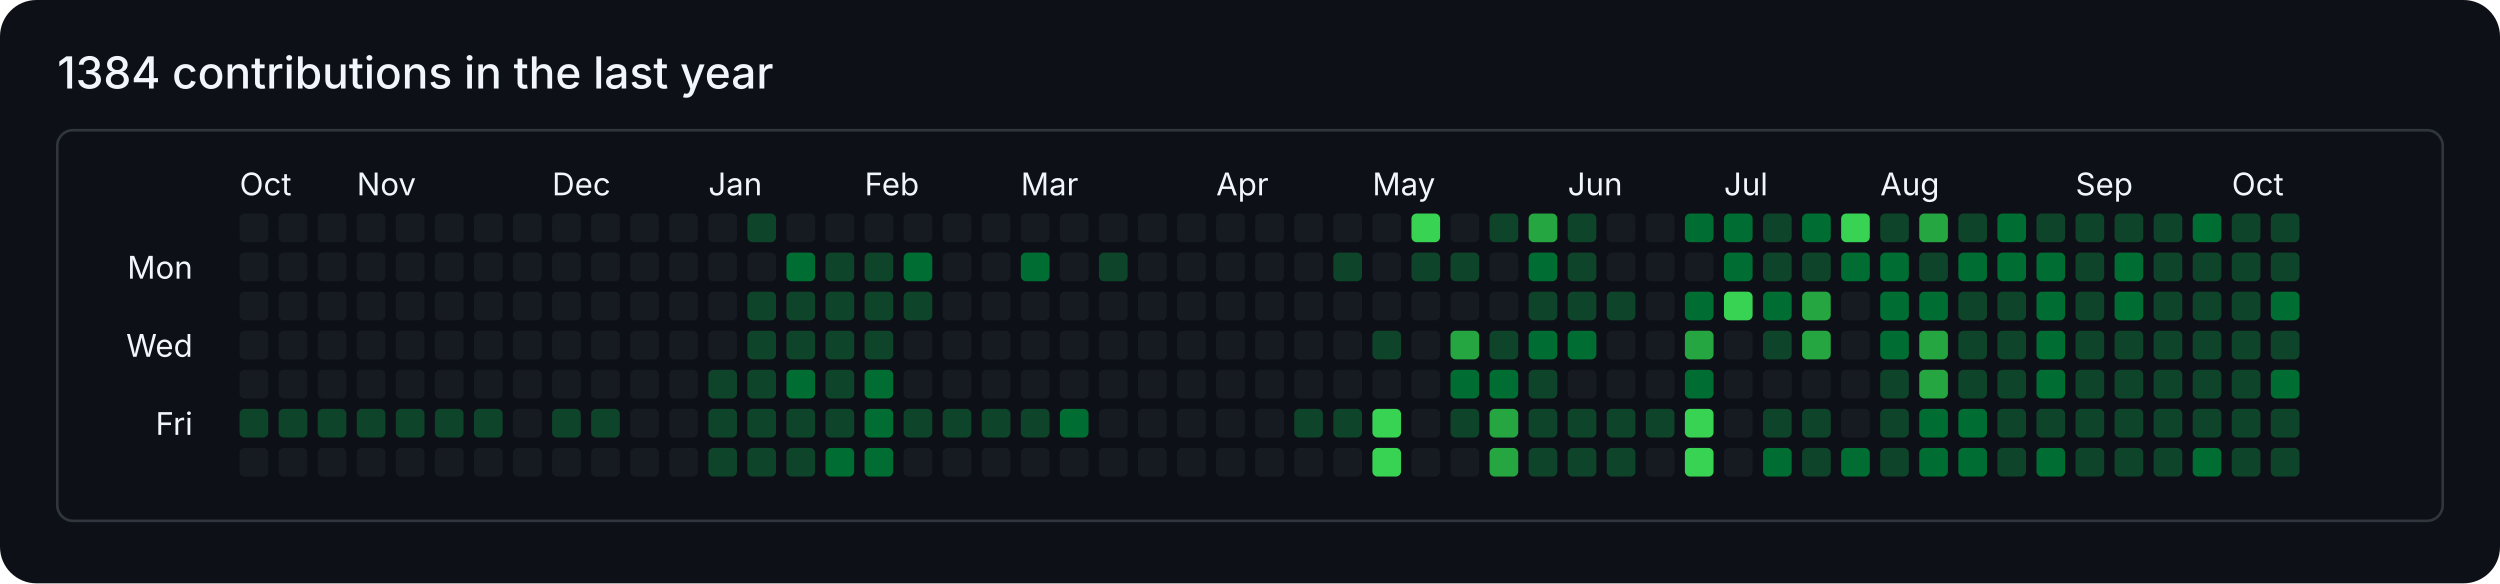
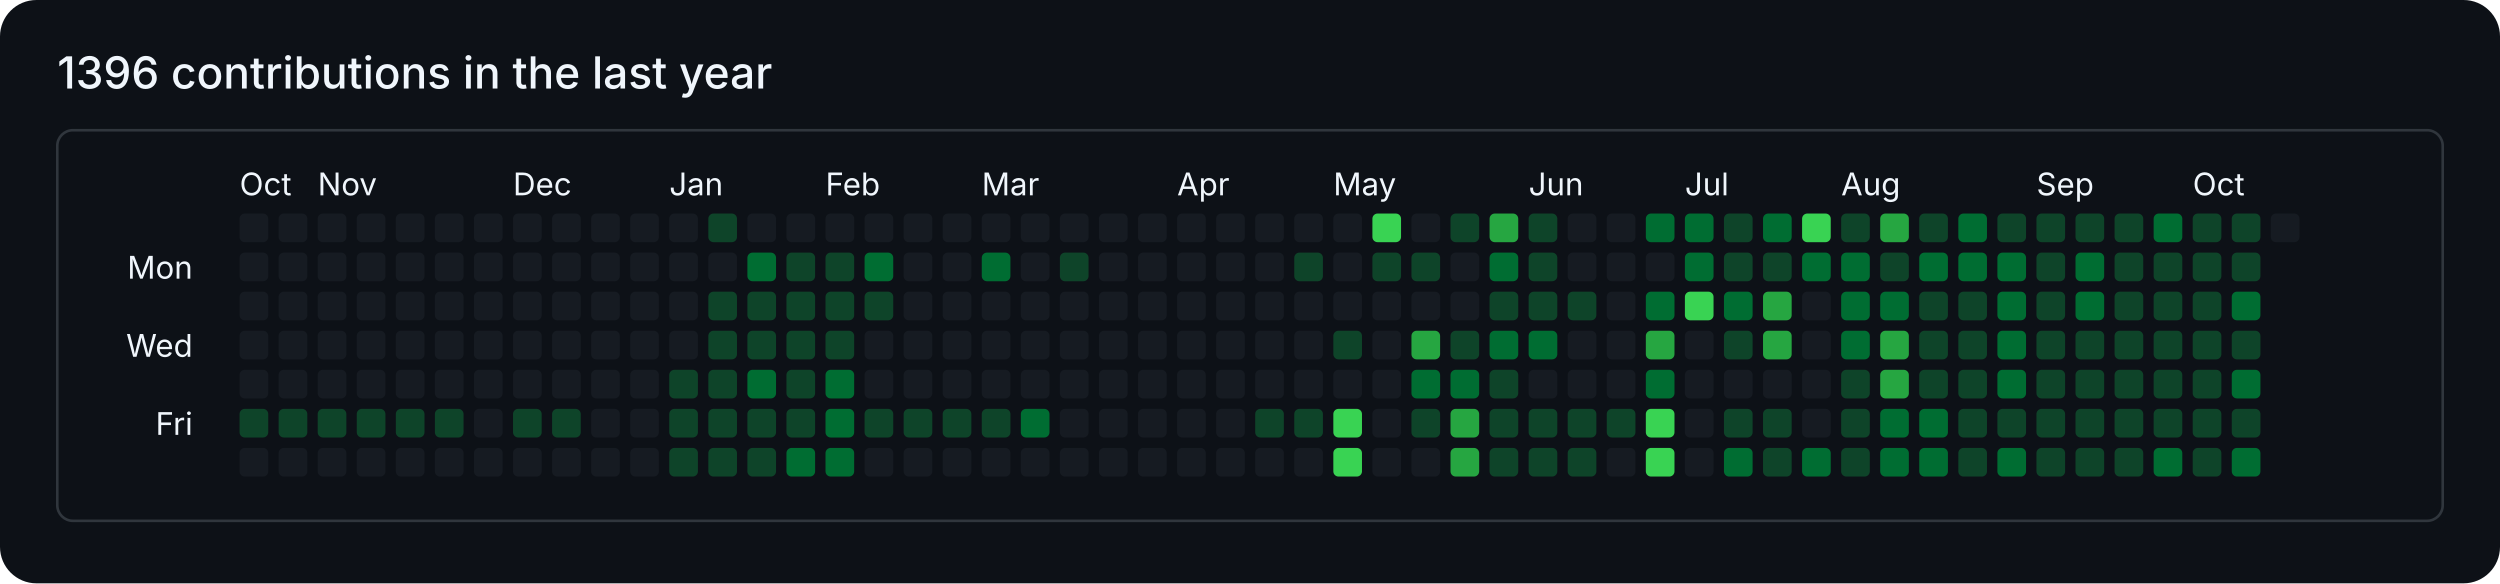
<svg xmlns="http://www.w3.org/2000/svg" width="1200" height="280" viewBox="0 0 960 224" fill="none" role="img" aria-label="AleksZyro GitHub contribution calendar">
  <style>
    .title { font: 500 17px -apple-system, BlinkMacSystemFont, 'Segoe UI', sans-serif; fill: #f0f6fc; }
    .month-label, .weekday-label, .legend, .hint { font: 400 12px -apple-system, BlinkMacSystemFont, 'Segoe UI', sans-serif; fill: #f0f6fc; }
    .hint, .legend-muted { fill: #8b949e; }
    .day-cell { shape-rendering: geometricPrecision; }
  </style>
  <rect width="960" height="224" rx="14" fill="#0d1117" />
-   <text x="22" y="34" class="title">1384 contributions in the last year</text>
+   <text x="22" y="34" class="title">1396 contributions in the last year</text>
  <rect x="22" y="50" width="916" height="150" rx="6" fill="none" stroke="#30363d" />
  <text x="92" y="75" class="month-label">Oct</text>
-   <text x="137" y="75" class="month-label">Nov</text>
-   <text x="212" y="75" class="month-label">Dec</text>
-   <text x="272" y="75" class="month-label">Jan</text>
-   <text x="332" y="75" class="month-label">Feb</text>
-   <text x="392" y="75" class="month-label">Mar</text>
-   <text x="467" y="75" class="month-label">Apr</text>
-   <text x="527" y="75" class="month-label">May</text>
-   <text x="602" y="75" class="month-label">Jun</text>
-   <text x="662" y="75" class="month-label">Jul</text>
-   <text x="722" y="75" class="month-label">Aug</text>
-   <text x="797" y="75" class="month-label">Sep</text>
-   <text x="857" y="75" class="month-label">Oct</text>
+   <text x="122" y="75" class="month-label">Nov</text>
+   <text x="197" y="75" class="month-label">Dec</text>
+   <text x="257" y="75" class="month-label">Jan</text>
+   <text x="317" y="75" class="month-label">Feb</text>
+   <text x="377" y="75" class="month-label">Mar</text>
+   <text x="452" y="75" class="month-label">Apr</text>
+   <text x="512" y="75" class="month-label">May</text>
+   <text x="587" y="75" class="month-label">Jun</text>
+   <text x="647" y="75" class="month-label">Jul</text>
+   <text x="707" y="75" class="month-label">Aug</text>
+   <text x="782" y="75" class="month-label">Sep</text>
+   <text x="842" y="75" class="month-label">Oct</text>
  <text x="74" y="107" class="weekday-label" text-anchor="end">Mon</text>
  <text x="74" y="137" class="weekday-label" text-anchor="end">Wed</text>
  <text x="74" y="167" class="weekday-label" text-anchor="end">Fri</text>
  <rect class="day-cell" x="92" y="82" width="11" height="11" rx="2" fill="#161b22" />
  <rect class="day-cell" x="92" y="97" width="11" height="11" rx="2" fill="#161b22" />
  <rect class="day-cell" x="92" y="112" width="11" height="11" rx="2" fill="#161b22" />
  <rect class="day-cell" x="92" y="127" width="11" height="11" rx="2" fill="#161b22" />
  <rect class="day-cell" x="92" y="142" width="11" height="11" rx="2" fill="#161b22" />
  <rect class="day-cell" x="92" y="157" width="11" height="11" rx="2" fill="#0e4429" />
  <rect class="day-cell" x="92" y="172" width="11" height="11" rx="2" fill="#161b22" />
  <rect class="day-cell" x="107" y="82" width="11" height="11" rx="2" fill="#161b22" />
  <rect class="day-cell" x="107" y="97" width="11" height="11" rx="2" fill="#161b22" />
  <rect class="day-cell" x="107" y="112" width="11" height="11" rx="2" fill="#161b22" />
  <rect class="day-cell" x="107" y="127" width="11" height="11" rx="2" fill="#161b22" />
  <rect class="day-cell" x="107" y="142" width="11" height="11" rx="2" fill="#161b22" />
  <rect class="day-cell" x="107" y="157" width="11" height="11" rx="2" fill="#0e4429" />
  <rect class="day-cell" x="107" y="172" width="11" height="11" rx="2" fill="#161b22" />
  <rect class="day-cell" x="122" y="82" width="11" height="11" rx="2" fill="#161b22" />
  <rect class="day-cell" x="122" y="97" width="11" height="11" rx="2" fill="#161b22" />
  <rect class="day-cell" x="122" y="112" width="11" height="11" rx="2" fill="#161b22" />
  <rect class="day-cell" x="122" y="127" width="11" height="11" rx="2" fill="#161b22" />
  <rect class="day-cell" x="122" y="142" width="11" height="11" rx="2" fill="#161b22" />
  <rect class="day-cell" x="122" y="157" width="11" height="11" rx="2" fill="#0e4429" />
  <rect class="day-cell" x="122" y="172" width="11" height="11" rx="2" fill="#161b22" />
  <rect class="day-cell" x="137" y="82" width="11" height="11" rx="2" fill="#161b22" />
  <rect class="day-cell" x="137" y="97" width="11" height="11" rx="2" fill="#161b22" />
  <rect class="day-cell" x="137" y="112" width="11" height="11" rx="2" fill="#161b22" />
  <rect class="day-cell" x="137" y="127" width="11" height="11" rx="2" fill="#161b22" />
  <rect class="day-cell" x="137" y="142" width="11" height="11" rx="2" fill="#161b22" />
  <rect class="day-cell" x="137" y="157" width="11" height="11" rx="2" fill="#0e4429" />
  <rect class="day-cell" x="137" y="172" width="11" height="11" rx="2" fill="#161b22" />
  <rect class="day-cell" x="152" y="82" width="11" height="11" rx="2" fill="#161b22" />
  <rect class="day-cell" x="152" y="97" width="11" height="11" rx="2" fill="#161b22" />
  <rect class="day-cell" x="152" y="112" width="11" height="11" rx="2" fill="#161b22" />
  <rect class="day-cell" x="152" y="127" width="11" height="11" rx="2" fill="#161b22" />
  <rect class="day-cell" x="152" y="142" width="11" height="11" rx="2" fill="#161b22" />
  <rect class="day-cell" x="152" y="157" width="11" height="11" rx="2" fill="#0e4429" />
  <rect class="day-cell" x="152" y="172" width="11" height="11" rx="2" fill="#161b22" />
  <rect class="day-cell" x="167" y="82" width="11" height="11" rx="2" fill="#161b22" />
  <rect class="day-cell" x="167" y="97" width="11" height="11" rx="2" fill="#161b22" />
  <rect class="day-cell" x="167" y="112" width="11" height="11" rx="2" fill="#161b22" />
  <rect class="day-cell" x="167" y="127" width="11" height="11" rx="2" fill="#161b22" />
  <rect class="day-cell" x="167" y="142" width="11" height="11" rx="2" fill="#161b22" />
  <rect class="day-cell" x="167" y="157" width="11" height="11" rx="2" fill="#0e4429" />
  <rect class="day-cell" x="167" y="172" width="11" height="11" rx="2" fill="#161b22" />
  <rect class="day-cell" x="182" y="82" width="11" height="11" rx="2" fill="#161b22" />
  <rect class="day-cell" x="182" y="97" width="11" height="11" rx="2" fill="#161b22" />
  <rect class="day-cell" x="182" y="112" width="11" height="11" rx="2" fill="#161b22" />
  <rect class="day-cell" x="182" y="127" width="11" height="11" rx="2" fill="#161b22" />
  <rect class="day-cell" x="182" y="142" width="11" height="11" rx="2" fill="#161b22" />
-   <rect class="day-cell" x="182" y="157" width="11" height="11" rx="2" fill="#0e4429" />
+   <rect class="day-cell" x="182" y="157" width="11" height="11" rx="2" fill="#161b22" />
  <rect class="day-cell" x="182" y="172" width="11" height="11" rx="2" fill="#161b22" />
  <rect class="day-cell" x="197" y="82" width="11" height="11" rx="2" fill="#161b22" />
  <rect class="day-cell" x="197" y="97" width="11" height="11" rx="2" fill="#161b22" />
  <rect class="day-cell" x="197" y="112" width="11" height="11" rx="2" fill="#161b22" />
  <rect class="day-cell" x="197" y="127" width="11" height="11" rx="2" fill="#161b22" />
  <rect class="day-cell" x="197" y="142" width="11" height="11" rx="2" fill="#161b22" />
-   <rect class="day-cell" x="197" y="157" width="11" height="11" rx="2" fill="#161b22" />
+   <rect class="day-cell" x="197" y="157" width="11" height="11" rx="2" fill="#0e4429" />
  <rect class="day-cell" x="197" y="172" width="11" height="11" rx="2" fill="#161b22" />
  <rect class="day-cell" x="212" y="82" width="11" height="11" rx="2" fill="#161b22" />
  <rect class="day-cell" x="212" y="97" width="11" height="11" rx="2" fill="#161b22" />
  <rect class="day-cell" x="212" y="112" width="11" height="11" rx="2" fill="#161b22" />
  <rect class="day-cell" x="212" y="127" width="11" height="11" rx="2" fill="#161b22" />
  <rect class="day-cell" x="212" y="142" width="11" height="11" rx="2" fill="#161b22" />
  <rect class="day-cell" x="212" y="157" width="11" height="11" rx="2" fill="#0e4429" />
  <rect class="day-cell" x="212" y="172" width="11" height="11" rx="2" fill="#161b22" />
  <rect class="day-cell" x="227" y="82" width="11" height="11" rx="2" fill="#161b22" />
  <rect class="day-cell" x="227" y="97" width="11" height="11" rx="2" fill="#161b22" />
  <rect class="day-cell" x="227" y="112" width="11" height="11" rx="2" fill="#161b22" />
  <rect class="day-cell" x="227" y="127" width="11" height="11" rx="2" fill="#161b22" />
  <rect class="day-cell" x="227" y="142" width="11" height="11" rx="2" fill="#161b22" />
-   <rect class="day-cell" x="227" y="157" width="11" height="11" rx="2" fill="#0e4429" />
+   <rect class="day-cell" x="227" y="157" width="11" height="11" rx="2" fill="#161b22" />
  <rect class="day-cell" x="227" y="172" width="11" height="11" rx="2" fill="#161b22" />
  <rect class="day-cell" x="242" y="82" width="11" height="11" rx="2" fill="#161b22" />
  <rect class="day-cell" x="242" y="97" width="11" height="11" rx="2" fill="#161b22" />
  <rect class="day-cell" x="242" y="112" width="11" height="11" rx="2" fill="#161b22" />
  <rect class="day-cell" x="242" y="127" width="11" height="11" rx="2" fill="#161b22" />
  <rect class="day-cell" x="242" y="142" width="11" height="11" rx="2" fill="#161b22" />
  <rect class="day-cell" x="242" y="157" width="11" height="11" rx="2" fill="#161b22" />
  <rect class="day-cell" x="242" y="172" width="11" height="11" rx="2" fill="#161b22" />
  <rect class="day-cell" x="257" y="82" width="11" height="11" rx="2" fill="#161b22" />
  <rect class="day-cell" x="257" y="97" width="11" height="11" rx="2" fill="#161b22" />
  <rect class="day-cell" x="257" y="112" width="11" height="11" rx="2" fill="#161b22" />
  <rect class="day-cell" x="257" y="127" width="11" height="11" rx="2" fill="#161b22" />
-   <rect class="day-cell" x="257" y="142" width="11" height="11" rx="2" fill="#161b22" />
-   <rect class="day-cell" x="257" y="157" width="11" height="11" rx="2" fill="#161b22" />
-   <rect class="day-cell" x="257" y="172" width="11" height="11" rx="2" fill="#161b22" />
-   <rect class="day-cell" x="272" y="82" width="11" height="11" rx="2" fill="#161b22" />
+   <rect class="day-cell" x="257" y="142" width="11" height="11" rx="2" fill="#0e4429" />
+   <rect class="day-cell" x="257" y="157" width="11" height="11" rx="2" fill="#0e4429" />
+   <rect class="day-cell" x="257" y="172" width="11" height="11" rx="2" fill="#0e4429" />
+   <rect class="day-cell" x="272" y="82" width="11" height="11" rx="2" fill="#0e4429" />
  <rect class="day-cell" x="272" y="97" width="11" height="11" rx="2" fill="#161b22" />
-   <rect class="day-cell" x="272" y="112" width="11" height="11" rx="2" fill="#161b22" />
-   <rect class="day-cell" x="272" y="127" width="11" height="11" rx="2" fill="#161b22" />
+   <rect class="day-cell" x="272" y="112" width="11" height="11" rx="2" fill="#0e4429" />
+   <rect class="day-cell" x="272" y="127" width="11" height="11" rx="2" fill="#0e4429" />
  <rect class="day-cell" x="272" y="142" width="11" height="11" rx="2" fill="#0e4429" />
  <rect class="day-cell" x="272" y="157" width="11" height="11" rx="2" fill="#0e4429" />
  <rect class="day-cell" x="272" y="172" width="11" height="11" rx="2" fill="#0e4429" />
-   <rect class="day-cell" x="287" y="82" width="11" height="11" rx="2" fill="#0e4429" />
-   <rect class="day-cell" x="287" y="97" width="11" height="11" rx="2" fill="#161b22" />
+   <rect class="day-cell" x="287" y="82" width="11" height="11" rx="2" fill="#161b22" />
+   <rect class="day-cell" x="287" y="97" width="11" height="11" rx="2" fill="#006d32" />
  <rect class="day-cell" x="287" y="112" width="11" height="11" rx="2" fill="#0e4429" />
  <rect class="day-cell" x="287" y="127" width="11" height="11" rx="2" fill="#0e4429" />
-   <rect class="day-cell" x="287" y="142" width="11" height="11" rx="2" fill="#0e4429" />
+   <rect class="day-cell" x="287" y="142" width="11" height="11" rx="2" fill="#006d32" />
  <rect class="day-cell" x="287" y="157" width="11" height="11" rx="2" fill="#0e4429" />
  <rect class="day-cell" x="287" y="172" width="11" height="11" rx="2" fill="#0e4429" />
  <rect class="day-cell" x="302" y="82" width="11" height="11" rx="2" fill="#161b22" />
-   <rect class="day-cell" x="302" y="97" width="11" height="11" rx="2" fill="#006d32" />
+   <rect class="day-cell" x="302" y="97" width="11" height="11" rx="2" fill="#0e4429" />
  <rect class="day-cell" x="302" y="112" width="11" height="11" rx="2" fill="#0e4429" />
  <rect class="day-cell" x="302" y="127" width="11" height="11" rx="2" fill="#0e4429" />
-   <rect class="day-cell" x="302" y="142" width="11" height="11" rx="2" fill="#006d32" />
+   <rect class="day-cell" x="302" y="142" width="11" height="11" rx="2" fill="#0e4429" />
  <rect class="day-cell" x="302" y="157" width="11" height="11" rx="2" fill="#0e4429" />
-   <rect class="day-cell" x="302" y="172" width="11" height="11" rx="2" fill="#0e4429" />
+   <rect class="day-cell" x="302" y="172" width="11" height="11" rx="2" fill="#006d32" />
  <rect class="day-cell" x="317" y="82" width="11" height="11" rx="2" fill="#161b22" />
  <rect class="day-cell" x="317" y="97" width="11" height="11" rx="2" fill="#0e4429" />
  <rect class="day-cell" x="317" y="112" width="11" height="11" rx="2" fill="#0e4429" />
  <rect class="day-cell" x="317" y="127" width="11" height="11" rx="2" fill="#0e4429" />
-   <rect class="day-cell" x="317" y="142" width="11" height="11" rx="2" fill="#0e4429" />
-   <rect class="day-cell" x="317" y="157" width="11" height="11" rx="2" fill="#0e4429" />
+   <rect class="day-cell" x="317" y="142" width="11" height="11" rx="2" fill="#006d32" />
+   <rect class="day-cell" x="317" y="157" width="11" height="11" rx="2" fill="#006d32" />
  <rect class="day-cell" x="317" y="172" width="11" height="11" rx="2" fill="#006d32" />
  <rect class="day-cell" x="332" y="82" width="11" height="11" rx="2" fill="#161b22" />
-   <rect class="day-cell" x="332" y="97" width="11" height="11" rx="2" fill="#0e4429" />
+   <rect class="day-cell" x="332" y="97" width="11" height="11" rx="2" fill="#006d32" />
  <rect class="day-cell" x="332" y="112" width="11" height="11" rx="2" fill="#0e4429" />
-   <rect class="day-cell" x="332" y="127" width="11" height="11" rx="2" fill="#0e4429" />
-   <rect class="day-cell" x="332" y="142" width="11" height="11" rx="2" fill="#006d32" />
-   <rect class="day-cell" x="332" y="157" width="11" height="11" rx="2" fill="#006d32" />
-   <rect class="day-cell" x="332" y="172" width="11" height="11" rx="2" fill="#006d32" />
+   <rect class="day-cell" x="332" y="127" width="11" height="11" rx="2" fill="#161b22" />
+   <rect class="day-cell" x="332" y="142" width="11" height="11" rx="2" fill="#161b22" />
+   <rect class="day-cell" x="332" y="157" width="11" height="11" rx="2" fill="#0e4429" />
+   <rect class="day-cell" x="332" y="172" width="11" height="11" rx="2" fill="#161b22" />
  <rect class="day-cell" x="347" y="82" width="11" height="11" rx="2" fill="#161b22" />
-   <rect class="day-cell" x="347" y="97" width="11" height="11" rx="2" fill="#006d32" />
-   <rect class="day-cell" x="347" y="112" width="11" height="11" rx="2" fill="#0e4429" />
+   <rect class="day-cell" x="347" y="97" width="11" height="11" rx="2" fill="#161b22" />
+   <rect class="day-cell" x="347" y="112" width="11" height="11" rx="2" fill="#161b22" />
  <rect class="day-cell" x="347" y="127" width="11" height="11" rx="2" fill="#161b22" />
  <rect class="day-cell" x="347" y="142" width="11" height="11" rx="2" fill="#161b22" />
  <rect class="day-cell" x="347" y="157" width="11" height="11" rx="2" fill="#0e4429" />
  <rect class="day-cell" x="347" y="172" width="11" height="11" rx="2" fill="#161b22" />
  <rect class="day-cell" x="362" y="82" width="11" height="11" rx="2" fill="#161b22" />
  <rect class="day-cell" x="362" y="97" width="11" height="11" rx="2" fill="#161b22" />
  <rect class="day-cell" x="362" y="112" width="11" height="11" rx="2" fill="#161b22" />
  <rect class="day-cell" x="362" y="127" width="11" height="11" rx="2" fill="#161b22" />
  <rect class="day-cell" x="362" y="142" width="11" height="11" rx="2" fill="#161b22" />
  <rect class="day-cell" x="362" y="157" width="11" height="11" rx="2" fill="#0e4429" />
  <rect class="day-cell" x="362" y="172" width="11" height="11" rx="2" fill="#161b22" />
  <rect class="day-cell" x="377" y="82" width="11" height="11" rx="2" fill="#161b22" />
-   <rect class="day-cell" x="377" y="97" width="11" height="11" rx="2" fill="#161b22" />
+   <rect class="day-cell" x="377" y="97" width="11" height="11" rx="2" fill="#006d32" />
  <rect class="day-cell" x="377" y="112" width="11" height="11" rx="2" fill="#161b22" />
  <rect class="day-cell" x="377" y="127" width="11" height="11" rx="2" fill="#161b22" />
  <rect class="day-cell" x="377" y="142" width="11" height="11" rx="2" fill="#161b22" />
  <rect class="day-cell" x="377" y="157" width="11" height="11" rx="2" fill="#0e4429" />
  <rect class="day-cell" x="377" y="172" width="11" height="11" rx="2" fill="#161b22" />
  <rect class="day-cell" x="392" y="82" width="11" height="11" rx="2" fill="#161b22" />
-   <rect class="day-cell" x="392" y="97" width="11" height="11" rx="2" fill="#006d32" />
+   <rect class="day-cell" x="392" y="97" width="11" height="11" rx="2" fill="#161b22" />
  <rect class="day-cell" x="392" y="112" width="11" height="11" rx="2" fill="#161b22" />
  <rect class="day-cell" x="392" y="127" width="11" height="11" rx="2" fill="#161b22" />
  <rect class="day-cell" x="392" y="142" width="11" height="11" rx="2" fill="#161b22" />
-   <rect class="day-cell" x="392" y="157" width="11" height="11" rx="2" fill="#0e4429" />
+   <rect class="day-cell" x="392" y="157" width="11" height="11" rx="2" fill="#006d32" />
  <rect class="day-cell" x="392" y="172" width="11" height="11" rx="2" fill="#161b22" />
  <rect class="day-cell" x="407" y="82" width="11" height="11" rx="2" fill="#161b22" />
-   <rect class="day-cell" x="407" y="97" width="11" height="11" rx="2" fill="#161b22" />
+   <rect class="day-cell" x="407" y="97" width="11" height="11" rx="2" fill="#0e4429" />
  <rect class="day-cell" x="407" y="112" width="11" height="11" rx="2" fill="#161b22" />
  <rect class="day-cell" x="407" y="127" width="11" height="11" rx="2" fill="#161b22" />
  <rect class="day-cell" x="407" y="142" width="11" height="11" rx="2" fill="#161b22" />
-   <rect class="day-cell" x="407" y="157" width="11" height="11" rx="2" fill="#006d32" />
+   <rect class="day-cell" x="407" y="157" width="11" height="11" rx="2" fill="#161b22" />
  <rect class="day-cell" x="407" y="172" width="11" height="11" rx="2" fill="#161b22" />
  <rect class="day-cell" x="422" y="82" width="11" height="11" rx="2" fill="#161b22" />
-   <rect class="day-cell" x="422" y="97" width="11" height="11" rx="2" fill="#0e4429" />
+   <rect class="day-cell" x="422" y="97" width="11" height="11" rx="2" fill="#161b22" />
  <rect class="day-cell" x="422" y="112" width="11" height="11" rx="2" fill="#161b22" />
  <rect class="day-cell" x="422" y="127" width="11" height="11" rx="2" fill="#161b22" />
  <rect class="day-cell" x="422" y="142" width="11" height="11" rx="2" fill="#161b22" />
  <rect class="day-cell" x="422" y="157" width="11" height="11" rx="2" fill="#161b22" />
  <rect class="day-cell" x="422" y="172" width="11" height="11" rx="2" fill="#161b22" />
  <rect class="day-cell" x="437" y="82" width="11" height="11" rx="2" fill="#161b22" />
  <rect class="day-cell" x="437" y="97" width="11" height="11" rx="2" fill="#161b22" />
  <rect class="day-cell" x="437" y="112" width="11" height="11" rx="2" fill="#161b22" />
  <rect class="day-cell" x="437" y="127" width="11" height="11" rx="2" fill="#161b22" />
  <rect class="day-cell" x="437" y="142" width="11" height="11" rx="2" fill="#161b22" />
  <rect class="day-cell" x="437" y="157" width="11" height="11" rx="2" fill="#161b22" />
  <rect class="day-cell" x="437" y="172" width="11" height="11" rx="2" fill="#161b22" />
  <rect class="day-cell" x="452" y="82" width="11" height="11" rx="2" fill="#161b22" />
  <rect class="day-cell" x="452" y="97" width="11" height="11" rx="2" fill="#161b22" />
  <rect class="day-cell" x="452" y="112" width="11" height="11" rx="2" fill="#161b22" />
  <rect class="day-cell" x="452" y="127" width="11" height="11" rx="2" fill="#161b22" />
  <rect class="day-cell" x="452" y="142" width="11" height="11" rx="2" fill="#161b22" />
  <rect class="day-cell" x="452" y="157" width="11" height="11" rx="2" fill="#161b22" />
  <rect class="day-cell" x="452" y="172" width="11" height="11" rx="2" fill="#161b22" />
  <rect class="day-cell" x="467" y="82" width="11" height="11" rx="2" fill="#161b22" />
  <rect class="day-cell" x="467" y="97" width="11" height="11" rx="2" fill="#161b22" />
  <rect class="day-cell" x="467" y="112" width="11" height="11" rx="2" fill="#161b22" />
  <rect class="day-cell" x="467" y="127" width="11" height="11" rx="2" fill="#161b22" />
  <rect class="day-cell" x="467" y="142" width="11" height="11" rx="2" fill="#161b22" />
  <rect class="day-cell" x="467" y="157" width="11" height="11" rx="2" fill="#161b22" />
  <rect class="day-cell" x="467" y="172" width="11" height="11" rx="2" fill="#161b22" />
  <rect class="day-cell" x="482" y="82" width="11" height="11" rx="2" fill="#161b22" />
  <rect class="day-cell" x="482" y="97" width="11" height="11" rx="2" fill="#161b22" />
  <rect class="day-cell" x="482" y="112" width="11" height="11" rx="2" fill="#161b22" />
  <rect class="day-cell" x="482" y="127" width="11" height="11" rx="2" fill="#161b22" />
  <rect class="day-cell" x="482" y="142" width="11" height="11" rx="2" fill="#161b22" />
-   <rect class="day-cell" x="482" y="157" width="11" height="11" rx="2" fill="#161b22" />
+   <rect class="day-cell" x="482" y="157" width="11" height="11" rx="2" fill="#0e4429" />
  <rect class="day-cell" x="482" y="172" width="11" height="11" rx="2" fill="#161b22" />
  <rect class="day-cell" x="497" y="82" width="11" height="11" rx="2" fill="#161b22" />
-   <rect class="day-cell" x="497" y="97" width="11" height="11" rx="2" fill="#161b22" />
+   <rect class="day-cell" x="497" y="97" width="11" height="11" rx="2" fill="#0e4429" />
  <rect class="day-cell" x="497" y="112" width="11" height="11" rx="2" fill="#161b22" />
  <rect class="day-cell" x="497" y="127" width="11" height="11" rx="2" fill="#161b22" />
  <rect class="day-cell" x="497" y="142" width="11" height="11" rx="2" fill="#161b22" />
  <rect class="day-cell" x="497" y="157" width="11" height="11" rx="2" fill="#0e4429" />
  <rect class="day-cell" x="497" y="172" width="11" height="11" rx="2" fill="#161b22" />
  <rect class="day-cell" x="512" y="82" width="11" height="11" rx="2" fill="#161b22" />
-   <rect class="day-cell" x="512" y="97" width="11" height="11" rx="2" fill="#0e4429" />
+   <rect class="day-cell" x="512" y="97" width="11" height="11" rx="2" fill="#161b22" />
  <rect class="day-cell" x="512" y="112" width="11" height="11" rx="2" fill="#161b22" />
-   <rect class="day-cell" x="512" y="127" width="11" height="11" rx="2" fill="#161b22" />
+   <rect class="day-cell" x="512" y="127" width="11" height="11" rx="2" fill="#0e4429" />
  <rect class="day-cell" x="512" y="142" width="11" height="11" rx="2" fill="#161b22" />
-   <rect class="day-cell" x="512" y="157" width="11" height="11" rx="2" fill="#0e4429" />
-   <rect class="day-cell" x="512" y="172" width="11" height="11" rx="2" fill="#161b22" />
-   <rect class="day-cell" x="527" y="82" width="11" height="11" rx="2" fill="#161b22" />
-   <rect class="day-cell" x="527" y="97" width="11" height="11" rx="2" fill="#161b22" />
+   <rect class="day-cell" x="512" y="157" width="11" height="11" rx="2" fill="#39d353" />
+   <rect class="day-cell" x="512" y="172" width="11" height="11" rx="2" fill="#39d353" />
+   <rect class="day-cell" x="527" y="82" width="11" height="11" rx="2" fill="#39d353" />
+   <rect class="day-cell" x="527" y="97" width="11" height="11" rx="2" fill="#0e4429" />
  <rect class="day-cell" x="527" y="112" width="11" height="11" rx="2" fill="#161b22" />
-   <rect class="day-cell" x="527" y="127" width="11" height="11" rx="2" fill="#0e4429" />
+   <rect class="day-cell" x="527" y="127" width="11" height="11" rx="2" fill="#161b22" />
  <rect class="day-cell" x="527" y="142" width="11" height="11" rx="2" fill="#161b22" />
-   <rect class="day-cell" x="527" y="157" width="11" height="11" rx="2" fill="#39d353" />
-   <rect class="day-cell" x="527" y="172" width="11" height="11" rx="2" fill="#39d353" />
-   <rect class="day-cell" x="542" y="82" width="11" height="11" rx="2" fill="#39d353" />
+   <rect class="day-cell" x="527" y="157" width="11" height="11" rx="2" fill="#161b22" />
+   <rect class="day-cell" x="527" y="172" width="11" height="11" rx="2" fill="#161b22" />
+   <rect class="day-cell" x="542" y="82" width="11" height="11" rx="2" fill="#161b22" />
  <rect class="day-cell" x="542" y="97" width="11" height="11" rx="2" fill="#0e4429" />
  <rect class="day-cell" x="542" y="112" width="11" height="11" rx="2" fill="#161b22" />
-   <rect class="day-cell" x="542" y="127" width="11" height="11" rx="2" fill="#161b22" />
-   <rect class="day-cell" x="542" y="142" width="11" height="11" rx="2" fill="#161b22" />
-   <rect class="day-cell" x="542" y="157" width="11" height="11" rx="2" fill="#161b22" />
+   <rect class="day-cell" x="542" y="127" width="11" height="11" rx="2" fill="#26a641" />
+   <rect class="day-cell" x="542" y="142" width="11" height="11" rx="2" fill="#006d32" />
+   <rect class="day-cell" x="542" y="157" width="11" height="11" rx="2" fill="#0e4429" />
  <rect class="day-cell" x="542" y="172" width="11" height="11" rx="2" fill="#161b22" />
-   <rect class="day-cell" x="557" y="82" width="11" height="11" rx="2" fill="#161b22" />
-   <rect class="day-cell" x="557" y="97" width="11" height="11" rx="2" fill="#0e4429" />
+   <rect class="day-cell" x="557" y="82" width="11" height="11" rx="2" fill="#0e4429" />
+   <rect class="day-cell" x="557" y="97" width="11" height="11" rx="2" fill="#161b22" />
  <rect class="day-cell" x="557" y="112" width="11" height="11" rx="2" fill="#161b22" />
-   <rect class="day-cell" x="557" y="127" width="11" height="11" rx="2" fill="#26a641" />
+   <rect class="day-cell" x="557" y="127" width="11" height="11" rx="2" fill="#0e4429" />
  <rect class="day-cell" x="557" y="142" width="11" height="11" rx="2" fill="#006d32" />
-   <rect class="day-cell" x="557" y="157" width="11" height="11" rx="2" fill="#0e4429" />
-   <rect class="day-cell" x="557" y="172" width="11" height="11" rx="2" fill="#161b22" />
-   <rect class="day-cell" x="572" y="82" width="11" height="11" rx="2" fill="#0e4429" />
-   <rect class="day-cell" x="572" y="97" width="11" height="11" rx="2" fill="#161b22" />
-   <rect class="day-cell" x="572" y="112" width="11" height="11" rx="2" fill="#161b22" />
-   <rect class="day-cell" x="572" y="127" width="11" height="11" rx="2" fill="#0e4429" />
-   <rect class="day-cell" x="572" y="142" width="11" height="11" rx="2" fill="#006d32" />
-   <rect class="day-cell" x="572" y="157" width="11" height="11" rx="2" fill="#26a641" />
-   <rect class="day-cell" x="572" y="172" width="11" height="11" rx="2" fill="#26a641" />
-   <rect class="day-cell" x="587" y="82" width="11" height="11" rx="2" fill="#26a641" />
-   <rect class="day-cell" x="587" y="97" width="11" height="11" rx="2" fill="#006d32" />
+   <rect class="day-cell" x="557" y="157" width="11" height="11" rx="2" fill="#26a641" />
+   <rect class="day-cell" x="557" y="172" width="11" height="11" rx="2" fill="#26a641" />
+   <rect class="day-cell" x="572" y="82" width="11" height="11" rx="2" fill="#26a641" />
+   <rect class="day-cell" x="572" y="97" width="11" height="11" rx="2" fill="#006d32" />
+   <rect class="day-cell" x="572" y="112" width="11" height="11" rx="2" fill="#0e4429" />
+   <rect class="day-cell" x="572" y="127" width="11" height="11" rx="2" fill="#006d32" />
+   <rect class="day-cell" x="572" y="142" width="11" height="11" rx="2" fill="#0e4429" />
+   <rect class="day-cell" x="572" y="157" width="11" height="11" rx="2" fill="#0e4429" />
+   <rect class="day-cell" x="572" y="172" width="11" height="11" rx="2" fill="#0e4429" />
+   <rect class="day-cell" x="587" y="82" width="11" height="11" rx="2" fill="#0e4429" />
+   <rect class="day-cell" x="587" y="97" width="11" height="11" rx="2" fill="#0e4429" />
  <rect class="day-cell" x="587" y="112" width="11" height="11" rx="2" fill="#0e4429" />
  <rect class="day-cell" x="587" y="127" width="11" height="11" rx="2" fill="#006d32" />
-   <rect class="day-cell" x="587" y="142" width="11" height="11" rx="2" fill="#0e4429" />
+   <rect class="day-cell" x="587" y="142" width="11" height="11" rx="2" fill="#161b22" />
  <rect class="day-cell" x="587" y="157" width="11" height="11" rx="2" fill="#0e4429" />
  <rect class="day-cell" x="587" y="172" width="11" height="11" rx="2" fill="#0e4429" />
-   <rect class="day-cell" x="602" y="82" width="11" height="11" rx="2" fill="#0e4429" />
-   <rect class="day-cell" x="602" y="97" width="11" height="11" rx="2" fill="#0e4429" />
+   <rect class="day-cell" x="602" y="82" width="11" height="11" rx="2" fill="#161b22" />
+   <rect class="day-cell" x="602" y="97" width="11" height="11" rx="2" fill="#161b22" />
  <rect class="day-cell" x="602" y="112" width="11" height="11" rx="2" fill="#0e4429" />
-   <rect class="day-cell" x="602" y="127" width="11" height="11" rx="2" fill="#006d32" />
+   <rect class="day-cell" x="602" y="127" width="11" height="11" rx="2" fill="#161b22" />
  <rect class="day-cell" x="602" y="142" width="11" height="11" rx="2" fill="#161b22" />
  <rect class="day-cell" x="602" y="157" width="11" height="11" rx="2" fill="#0e4429" />
  <rect class="day-cell" x="602" y="172" width="11" height="11" rx="2" fill="#0e4429" />
  <rect class="day-cell" x="617" y="82" width="11" height="11" rx="2" fill="#161b22" />
  <rect class="day-cell" x="617" y="97" width="11" height="11" rx="2" fill="#161b22" />
-   <rect class="day-cell" x="617" y="112" width="11" height="11" rx="2" fill="#0e4429" />
+   <rect class="day-cell" x="617" y="112" width="11" height="11" rx="2" fill="#161b22" />
  <rect class="day-cell" x="617" y="127" width="11" height="11" rx="2" fill="#161b22" />
  <rect class="day-cell" x="617" y="142" width="11" height="11" rx="2" fill="#161b22" />
  <rect class="day-cell" x="617" y="157" width="11" height="11" rx="2" fill="#0e4429" />
-   <rect class="day-cell" x="617" y="172" width="11" height="11" rx="2" fill="#0e4429" />
-   <rect class="day-cell" x="632" y="82" width="11" height="11" rx="2" fill="#161b22" />
+   <rect class="day-cell" x="617" y="172" width="11" height="11" rx="2" fill="#161b22" />
+   <rect class="day-cell" x="632" y="82" width="11" height="11" rx="2" fill="#006d32" />
  <rect class="day-cell" x="632" y="97" width="11" height="11" rx="2" fill="#161b22" />
-   <rect class="day-cell" x="632" y="112" width="11" height="11" rx="2" fill="#161b22" />
-   <rect class="day-cell" x="632" y="127" width="11" height="11" rx="2" fill="#161b22" />
-   <rect class="day-cell" x="632" y="142" width="11" height="11" rx="2" fill="#161b22" />
-   <rect class="day-cell" x="632" y="157" width="11" height="11" rx="2" fill="#0e4429" />
-   <rect class="day-cell" x="632" y="172" width="11" height="11" rx="2" fill="#161b22" />
+   <rect class="day-cell" x="632" y="112" width="11" height="11" rx="2" fill="#006d32" />
+   <rect class="day-cell" x="632" y="127" width="11" height="11" rx="2" fill="#26a641" />
+   <rect class="day-cell" x="632" y="142" width="11" height="11" rx="2" fill="#006d32" />
+   <rect class="day-cell" x="632" y="157" width="11" height="11" rx="2" fill="#39d353" />
+   <rect class="day-cell" x="632" y="172" width="11" height="11" rx="2" fill="#39d353" />
  <rect class="day-cell" x="647" y="82" width="11" height="11" rx="2" fill="#006d32" />
-   <rect class="day-cell" x="647" y="97" width="11" height="11" rx="2" fill="#161b22" />
-   <rect class="day-cell" x="647" y="112" width="11" height="11" rx="2" fill="#006d32" />
-   <rect class="day-cell" x="647" y="127" width="11" height="11" rx="2" fill="#26a641" />
-   <rect class="day-cell" x="647" y="142" width="11" height="11" rx="2" fill="#006d32" />
-   <rect class="day-cell" x="647" y="157" width="11" height="11" rx="2" fill="#39d353" />
-   <rect class="day-cell" x="647" y="172" width="11" height="11" rx="2" fill="#39d353" />
-   <rect class="day-cell" x="662" y="82" width="11" height="11" rx="2" fill="#006d32" />
-   <rect class="day-cell" x="662" y="97" width="11" height="11" rx="2" fill="#006d32" />
-   <rect class="day-cell" x="662" y="112" width="11" height="11" rx="2" fill="#39d353" />
-   <rect class="day-cell" x="662" y="127" width="11" height="11" rx="2" fill="#161b22" />
+   <rect class="day-cell" x="647" y="97" width="11" height="11" rx="2" fill="#006d32" />
+   <rect class="day-cell" x="647" y="112" width="11" height="11" rx="2" fill="#39d353" />
+   <rect class="day-cell" x="647" y="127" width="11" height="11" rx="2" fill="#161b22" />
+   <rect class="day-cell" x="647" y="142" width="11" height="11" rx="2" fill="#161b22" />
+   <rect class="day-cell" x="647" y="157" width="11" height="11" rx="2" fill="#161b22" />
+   <rect class="day-cell" x="647" y="172" width="11" height="11" rx="2" fill="#161b22" />
+   <rect class="day-cell" x="662" y="82" width="11" height="11" rx="2" fill="#0e4429" />
+   <rect class="day-cell" x="662" y="97" width="11" height="11" rx="2" fill="#0e4429" />
+   <rect class="day-cell" x="662" y="112" width="11" height="11" rx="2" fill="#006d32" />
+   <rect class="day-cell" x="662" y="127" width="11" height="11" rx="2" fill="#0e4429" />
  <rect class="day-cell" x="662" y="142" width="11" height="11" rx="2" fill="#161b22" />
-   <rect class="day-cell" x="662" y="157" width="11" height="11" rx="2" fill="#161b22" />
-   <rect class="day-cell" x="662" y="172" width="11" height="11" rx="2" fill="#161b22" />
-   <rect class="day-cell" x="677" y="82" width="11" height="11" rx="2" fill="#0e4429" />
+   <rect class="day-cell" x="662" y="157" width="11" height="11" rx="2" fill="#0e4429" />
+   <rect class="day-cell" x="662" y="172" width="11" height="11" rx="2" fill="#006d32" />
+   <rect class="day-cell" x="677" y="82" width="11" height="11" rx="2" fill="#006d32" />
  <rect class="day-cell" x="677" y="97" width="11" height="11" rx="2" fill="#0e4429" />
-   <rect class="day-cell" x="677" y="112" width="11" height="11" rx="2" fill="#006d32" />
-   <rect class="day-cell" x="677" y="127" width="11" height="11" rx="2" fill="#0e4429" />
+   <rect class="day-cell" x="677" y="112" width="11" height="11" rx="2" fill="#26a641" />
+   <rect class="day-cell" x="677" y="127" width="11" height="11" rx="2" fill="#26a641" />
  <rect class="day-cell" x="677" y="142" width="11" height="11" rx="2" fill="#161b22" />
  <rect class="day-cell" x="677" y="157" width="11" height="11" rx="2" fill="#0e4429" />
-   <rect class="day-cell" x="677" y="172" width="11" height="11" rx="2" fill="#006d32" />
-   <rect class="day-cell" x="692" y="82" width="11" height="11" rx="2" fill="#006d32" />
-   <rect class="day-cell" x="692" y="97" width="11" height="11" rx="2" fill="#0e4429" />
-   <rect class="day-cell" x="692" y="112" width="11" height="11" rx="2" fill="#26a641" />
-   <rect class="day-cell" x="692" y="127" width="11" height="11" rx="2" fill="#26a641" />
+   <rect class="day-cell" x="677" y="172" width="11" height="11" rx="2" fill="#0e4429" />
+   <rect class="day-cell" x="692" y="82" width="11" height="11" rx="2" fill="#39d353" />
+   <rect class="day-cell" x="692" y="97" width="11" height="11" rx="2" fill="#006d32" />
+   <rect class="day-cell" x="692" y="112" width="11" height="11" rx="2" fill="#161b22" />
+   <rect class="day-cell" x="692" y="127" width="11" height="11" rx="2" fill="#161b22" />
  <rect class="day-cell" x="692" y="142" width="11" height="11" rx="2" fill="#161b22" />
-   <rect class="day-cell" x="692" y="157" width="11" height="11" rx="2" fill="#0e4429" />
-   <rect class="day-cell" x="692" y="172" width="11" height="11" rx="2" fill="#0e4429" />
-   <rect class="day-cell" x="707" y="82" width="11" height="11" rx="2" fill="#39d353" />
+   <rect class="day-cell" x="692" y="157" width="11" height="11" rx="2" fill="#161b22" />
+   <rect class="day-cell" x="692" y="172" width="11" height="11" rx="2" fill="#006d32" />
+   <rect class="day-cell" x="707" y="82" width="11" height="11" rx="2" fill="#0e4429" />
  <rect class="day-cell" x="707" y="97" width="11" height="11" rx="2" fill="#006d32" />
-   <rect class="day-cell" x="707" y="112" width="11" height="11" rx="2" fill="#161b22" />
-   <rect class="day-cell" x="707" y="127" width="11" height="11" rx="2" fill="#161b22" />
-   <rect class="day-cell" x="707" y="142" width="11" height="11" rx="2" fill="#161b22" />
-   <rect class="day-cell" x="707" y="157" width="11" height="11" rx="2" fill="#161b22" />
-   <rect class="day-cell" x="707" y="172" width="11" height="11" rx="2" fill="#006d32" />
-   <rect class="day-cell" x="722" y="82" width="11" height="11" rx="2" fill="#0e4429" />
-   <rect class="day-cell" x="722" y="97" width="11" height="11" rx="2" fill="#006d32" />
+   <rect class="day-cell" x="707" y="112" width="11" height="11" rx="2" fill="#006d32" />
+   <rect class="day-cell" x="707" y="127" width="11" height="11" rx="2" fill="#006d32" />
+   <rect class="day-cell" x="707" y="142" width="11" height="11" rx="2" fill="#0e4429" />
+   <rect class="day-cell" x="707" y="157" width="11" height="11" rx="2" fill="#0e4429" />
+   <rect class="day-cell" x="707" y="172" width="11" height="11" rx="2" fill="#0e4429" />
+   <rect class="day-cell" x="722" y="82" width="11" height="11" rx="2" fill="#26a641" />
+   <rect class="day-cell" x="722" y="97" width="11" height="11" rx="2" fill="#0e4429" />
  <rect class="day-cell" x="722" y="112" width="11" height="11" rx="2" fill="#006d32" />
-   <rect class="day-cell" x="722" y="127" width="11" height="11" rx="2" fill="#006d32" />
-   <rect class="day-cell" x="722" y="142" width="11" height="11" rx="2" fill="#0e4429" />
-   <rect class="day-cell" x="722" y="157" width="11" height="11" rx="2" fill="#0e4429" />
-   <rect class="day-cell" x="722" y="172" width="11" height="11" rx="2" fill="#0e4429" />
-   <rect class="day-cell" x="737" y="82" width="11" height="11" rx="2" fill="#26a641" />
-   <rect class="day-cell" x="737" y="97" width="11" height="11" rx="2" fill="#0e4429" />
-   <rect class="day-cell" x="737" y="112" width="11" height="11" rx="2" fill="#006d32" />
-   <rect class="day-cell" x="737" y="127" width="11" height="11" rx="2" fill="#26a641" />
-   <rect class="day-cell" x="737" y="142" width="11" height="11" rx="2" fill="#26a641" />
+   <rect class="day-cell" x="722" y="127" width="11" height="11" rx="2" fill="#26a641" />
+   <rect class="day-cell" x="722" y="142" width="11" height="11" rx="2" fill="#26a641" />
+   <rect class="day-cell" x="722" y="157" width="11" height="11" rx="2" fill="#006d32" />
+   <rect class="day-cell" x="722" y="172" width="11" height="11" rx="2" fill="#006d32" />
+   <rect class="day-cell" x="737" y="82" width="11" height="11" rx="2" fill="#0e4429" />
+   <rect class="day-cell" x="737" y="97" width="11" height="11" rx="2" fill="#006d32" />
+   <rect class="day-cell" x="737" y="112" width="11" height="11" rx="2" fill="#0e4429" />
+   <rect class="day-cell" x="737" y="127" width="11" height="11" rx="2" fill="#0e4429" />
+   <rect class="day-cell" x="737" y="142" width="11" height="11" rx="2" fill="#0e4429" />
  <rect class="day-cell" x="737" y="157" width="11" height="11" rx="2" fill="#006d32" />
  <rect class="day-cell" x="737" y="172" width="11" height="11" rx="2" fill="#006d32" />
-   <rect class="day-cell" x="752" y="82" width="11" height="11" rx="2" fill="#0e4429" />
+   <rect class="day-cell" x="752" y="82" width="11" height="11" rx="2" fill="#006d32" />
  <rect class="day-cell" x="752" y="97" width="11" height="11" rx="2" fill="#006d32" />
  <rect class="day-cell" x="752" y="112" width="11" height="11" rx="2" fill="#0e4429" />
  <rect class="day-cell" x="752" y="127" width="11" height="11" rx="2" fill="#0e4429" />
  <rect class="day-cell" x="752" y="142" width="11" height="11" rx="2" fill="#0e4429" />
-   <rect class="day-cell" x="752" y="157" width="11" height="11" rx="2" fill="#006d32" />
-   <rect class="day-cell" x="752" y="172" width="11" height="11" rx="2" fill="#006d32" />
-   <rect class="day-cell" x="767" y="82" width="11" height="11" rx="2" fill="#006d32" />
+   <rect class="day-cell" x="752" y="157" width="11" height="11" rx="2" fill="#0e4429" />
+   <rect class="day-cell" x="752" y="172" width="11" height="11" rx="2" fill="#0e4429" />
+   <rect class="day-cell" x="767" y="82" width="11" height="11" rx="2" fill="#0e4429" />
  <rect class="day-cell" x="767" y="97" width="11" height="11" rx="2" fill="#006d32" />
-   <rect class="day-cell" x="767" y="112" width="11" height="11" rx="2" fill="#0e4429" />
-   <rect class="day-cell" x="767" y="127" width="11" height="11" rx="2" fill="#0e4429" />
-   <rect class="day-cell" x="767" y="142" width="11" height="11" rx="2" fill="#0e4429" />
+   <rect class="day-cell" x="767" y="112" width="11" height="11" rx="2" fill="#006d32" />
+   <rect class="day-cell" x="767" y="127" width="11" height="11" rx="2" fill="#006d32" />
+   <rect class="day-cell" x="767" y="142" width="11" height="11" rx="2" fill="#006d32" />
  <rect class="day-cell" x="767" y="157" width="11" height="11" rx="2" fill="#0e4429" />
-   <rect class="day-cell" x="767" y="172" width="11" height="11" rx="2" fill="#0e4429" />
+   <rect class="day-cell" x="767" y="172" width="11" height="11" rx="2" fill="#006d32" />
  <rect class="day-cell" x="782" y="82" width="11" height="11" rx="2" fill="#0e4429" />
-   <rect class="day-cell" x="782" y="97" width="11" height="11" rx="2" fill="#006d32" />
-   <rect class="day-cell" x="782" y="112" width="11" height="11" rx="2" fill="#006d32" />
-   <rect class="day-cell" x="782" y="127" width="11" height="11" rx="2" fill="#006d32" />
-   <rect class="day-cell" x="782" y="142" width="11" height="11" rx="2" fill="#006d32" />
+   <rect class="day-cell" x="782" y="97" width="11" height="11" rx="2" fill="#0e4429" />
+   <rect class="day-cell" x="782" y="112" width="11" height="11" rx="2" fill="#0e4429" />
+   <rect class="day-cell" x="782" y="127" width="11" height="11" rx="2" fill="#0e4429" />
+   <rect class="day-cell" x="782" y="142" width="11" height="11" rx="2" fill="#0e4429" />
  <rect class="day-cell" x="782" y="157" width="11" height="11" rx="2" fill="#0e4429" />
-   <rect class="day-cell" x="782" y="172" width="11" height="11" rx="2" fill="#006d32" />
+   <rect class="day-cell" x="782" y="172" width="11" height="11" rx="2" fill="#0e4429" />
  <rect class="day-cell" x="797" y="82" width="11" height="11" rx="2" fill="#0e4429" />
-   <rect class="day-cell" x="797" y="97" width="11" height="11" rx="2" fill="#0e4429" />
-   <rect class="day-cell" x="797" y="112" width="11" height="11" rx="2" fill="#0e4429" />
+   <rect class="day-cell" x="797" y="97" width="11" height="11" rx="2" fill="#006d32" />
+   <rect class="day-cell" x="797" y="112" width="11" height="11" rx="2" fill="#006d32" />
  <rect class="day-cell" x="797" y="127" width="11" height="11" rx="2" fill="#0e4429" />
  <rect class="day-cell" x="797" y="142" width="11" height="11" rx="2" fill="#0e4429" />
  <rect class="day-cell" x="797" y="157" width="11" height="11" rx="2" fill="#0e4429" />
  <rect class="day-cell" x="797" y="172" width="11" height="11" rx="2" fill="#0e4429" />
  <rect class="day-cell" x="812" y="82" width="11" height="11" rx="2" fill="#0e4429" />
-   <rect class="day-cell" x="812" y="97" width="11" height="11" rx="2" fill="#006d32" />
-   <rect class="day-cell" x="812" y="112" width="11" height="11" rx="2" fill="#006d32" />
+   <rect class="day-cell" x="812" y="97" width="11" height="11" rx="2" fill="#0e4429" />
+   <rect class="day-cell" x="812" y="112" width="11" height="11" rx="2" fill="#0e4429" />
  <rect class="day-cell" x="812" y="127" width="11" height="11" rx="2" fill="#0e4429" />
  <rect class="day-cell" x="812" y="142" width="11" height="11" rx="2" fill="#0e4429" />
  <rect class="day-cell" x="812" y="157" width="11" height="11" rx="2" fill="#0e4429" />
  <rect class="day-cell" x="812" y="172" width="11" height="11" rx="2" fill="#0e4429" />
-   <rect class="day-cell" x="827" y="82" width="11" height="11" rx="2" fill="#0e4429" />
+   <rect class="day-cell" x="827" y="82" width="11" height="11" rx="2" fill="#006d32" />
  <rect class="day-cell" x="827" y="97" width="11" height="11" rx="2" fill="#0e4429" />
  <rect class="day-cell" x="827" y="112" width="11" height="11" rx="2" fill="#0e4429" />
  <rect class="day-cell" x="827" y="127" width="11" height="11" rx="2" fill="#0e4429" />
  <rect class="day-cell" x="827" y="142" width="11" height="11" rx="2" fill="#0e4429" />
  <rect class="day-cell" x="827" y="157" width="11" height="11" rx="2" fill="#0e4429" />
-   <rect class="day-cell" x="827" y="172" width="11" height="11" rx="2" fill="#0e4429" />
-   <rect class="day-cell" x="842" y="82" width="11" height="11" rx="2" fill="#006d32" />
+   <rect class="day-cell" x="827" y="172" width="11" height="11" rx="2" fill="#006d32" />
+   <rect class="day-cell" x="842" y="82" width="11" height="11" rx="2" fill="#0e4429" />
  <rect class="day-cell" x="842" y="97" width="11" height="11" rx="2" fill="#0e4429" />
  <rect class="day-cell" x="842" y="112" width="11" height="11" rx="2" fill="#0e4429" />
  <rect class="day-cell" x="842" y="127" width="11" height="11" rx="2" fill="#0e4429" />
  <rect class="day-cell" x="842" y="142" width="11" height="11" rx="2" fill="#0e4429" />
  <rect class="day-cell" x="842" y="157" width="11" height="11" rx="2" fill="#0e4429" />
-   <rect class="day-cell" x="842" y="172" width="11" height="11" rx="2" fill="#006d32" />
+   <rect class="day-cell" x="842" y="172" width="11" height="11" rx="2" fill="#0e4429" />
  <rect class="day-cell" x="857" y="82" width="11" height="11" rx="2" fill="#0e4429" />
  <rect class="day-cell" x="857" y="97" width="11" height="11" rx="2" fill="#0e4429" />
-   <rect class="day-cell" x="857" y="112" width="11" height="11" rx="2" fill="#0e4429" />
+   <rect class="day-cell" x="857" y="112" width="11" height="11" rx="2" fill="#006d32" />
  <rect class="day-cell" x="857" y="127" width="11" height="11" rx="2" fill="#0e4429" />
-   <rect class="day-cell" x="857" y="142" width="11" height="11" rx="2" fill="#0e4429" />
+   <rect class="day-cell" x="857" y="142" width="11" height="11" rx="2" fill="#006d32" />
  <rect class="day-cell" x="857" y="157" width="11" height="11" rx="2" fill="#0e4429" />
-   <rect class="day-cell" x="857" y="172" width="11" height="11" rx="2" fill="#0e4429" />
-   <rect class="day-cell" x="872" y="82" width="11" height="11" rx="2" fill="#0e4429" />
-   <rect class="day-cell" x="872" y="97" width="11" height="11" rx="2" fill="#0e4429" />
-   <rect class="day-cell" x="872" y="112" width="11" height="11" rx="2" fill="#006d32" />
-   <rect class="day-cell" x="872" y="127" width="11" height="11" rx="2" fill="#0e4429" />
-   <rect class="day-cell" x="872" y="142" width="11" height="11" rx="2" fill="#006d32" />
-   <rect class="day-cell" x="872" y="157" width="11" height="11" rx="2" fill="#0e4429" />
-   <rect class="day-cell" x="872" y="172" width="11" height="11" rx="2" fill="#0e4429" />
+   <rect class="day-cell" x="857" y="172" width="11" height="11" rx="2" fill="#006d32" />
+   <rect class="day-cell" x="872" y="82" width="11" height="11" rx="2" fill="#161b22" />
</svg>
